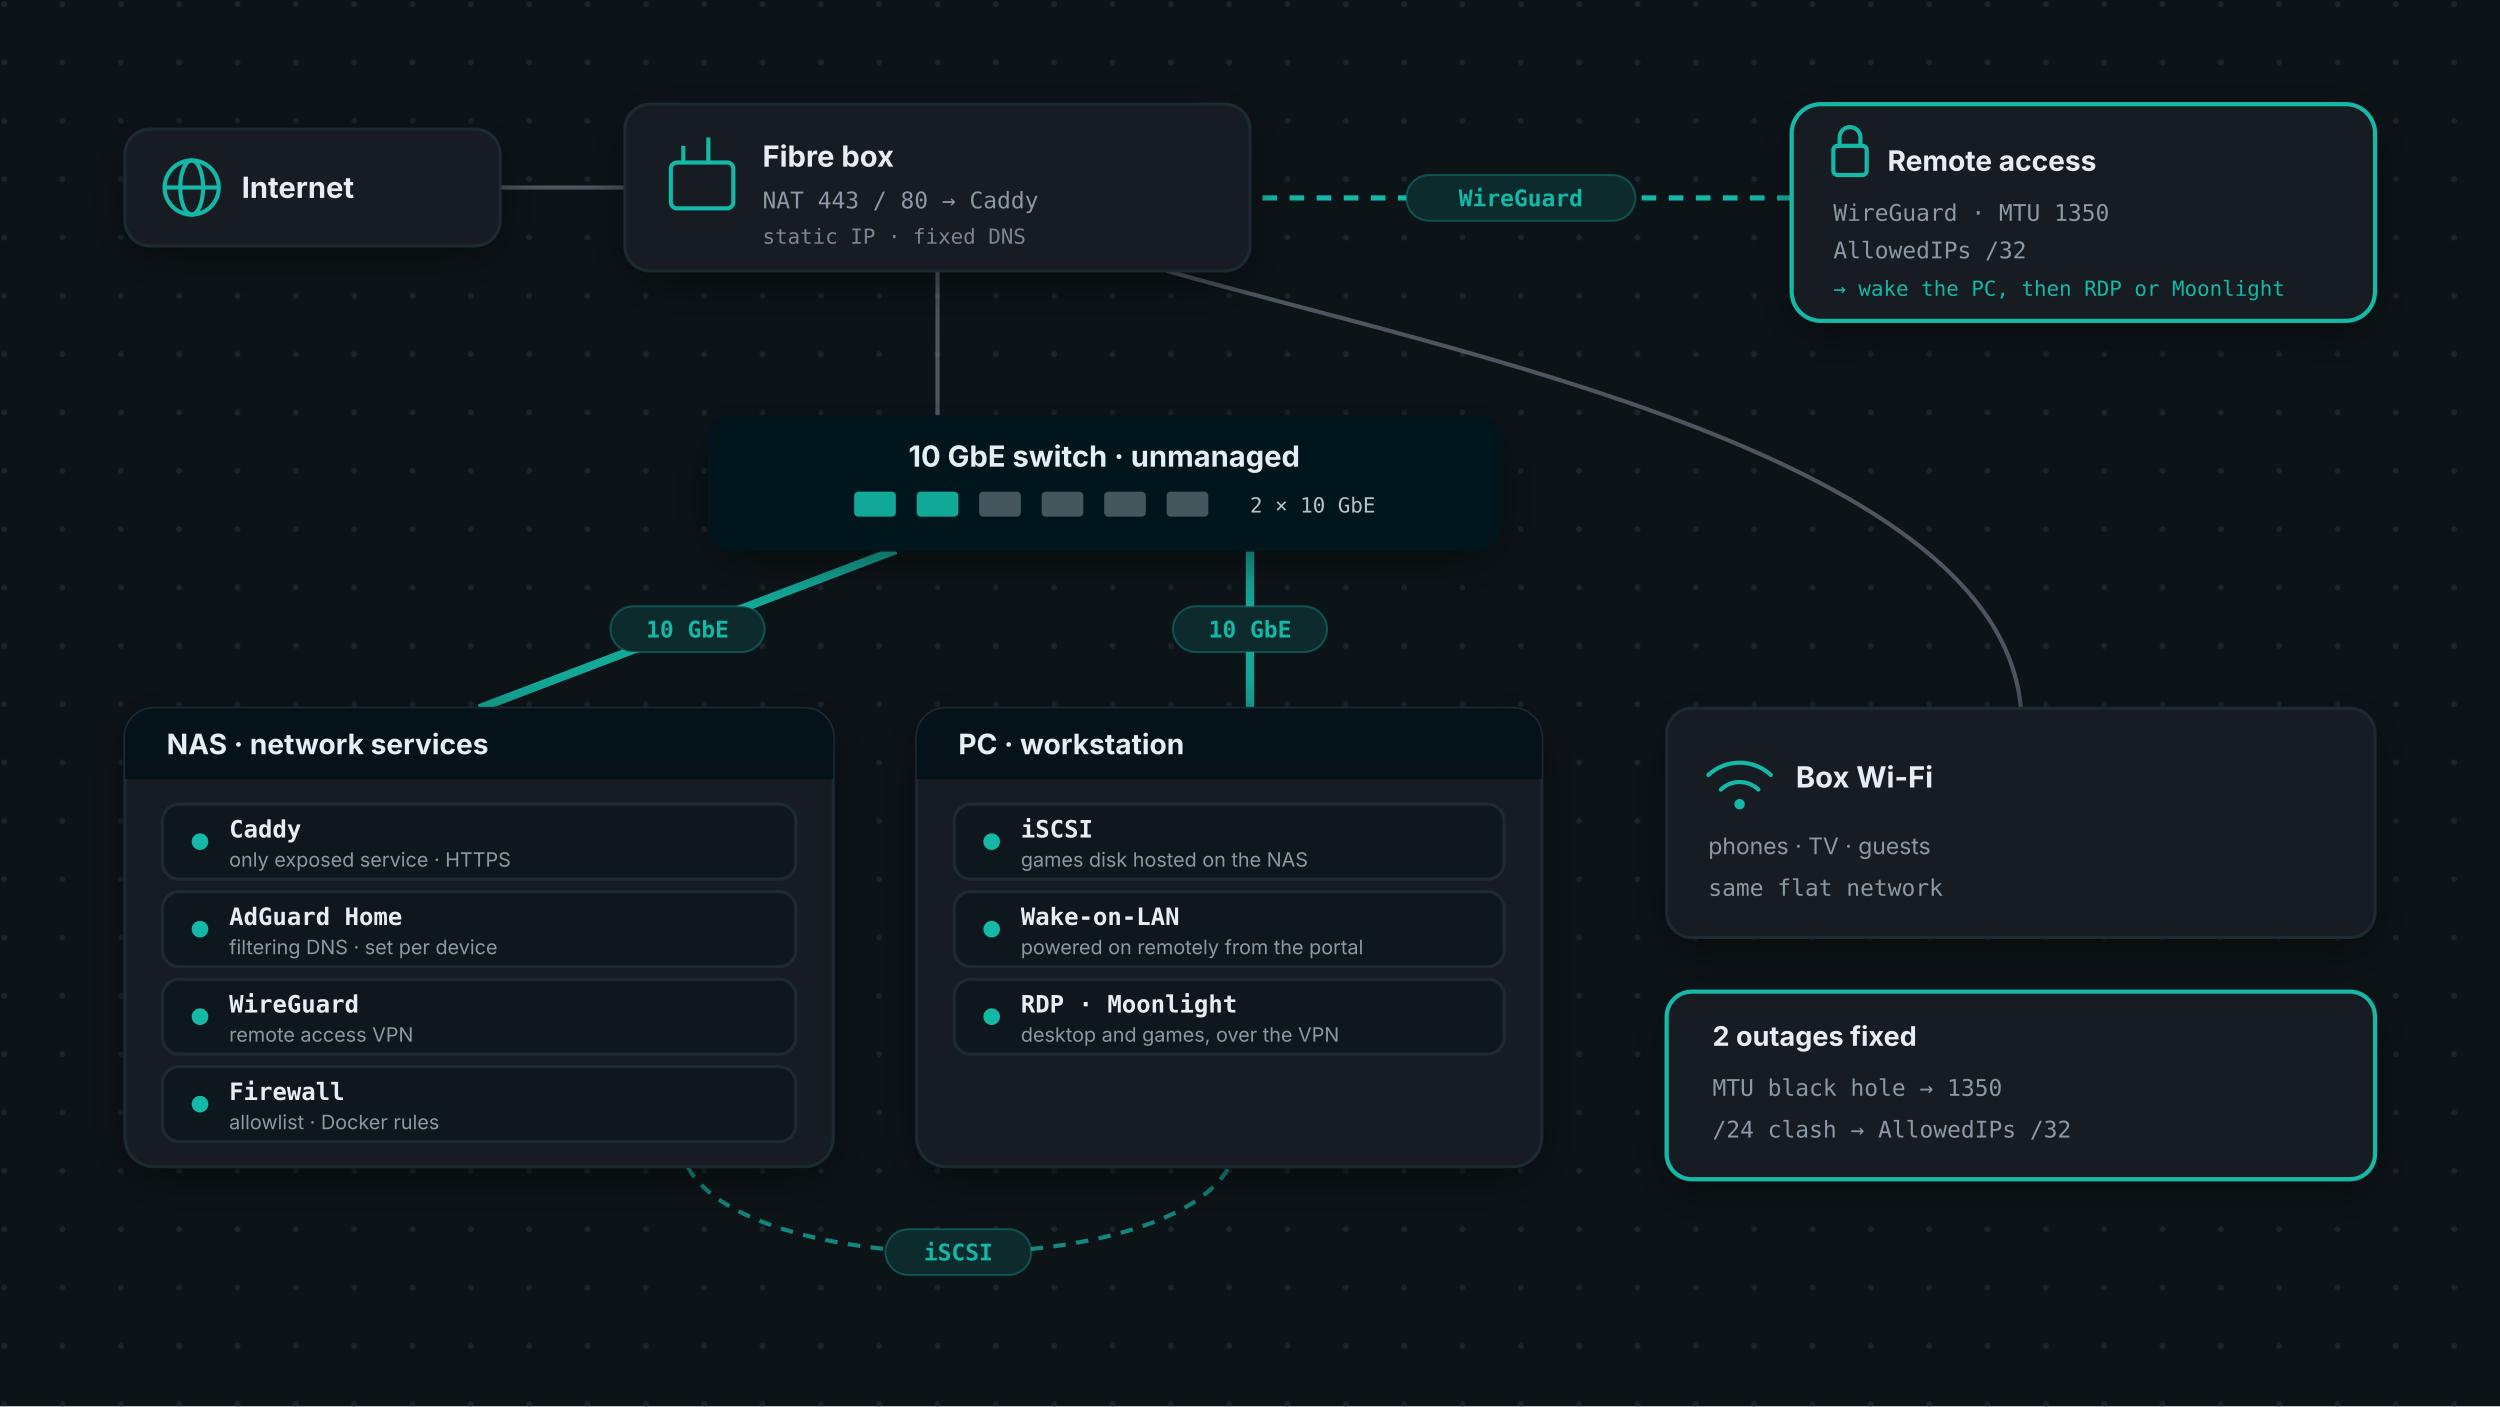
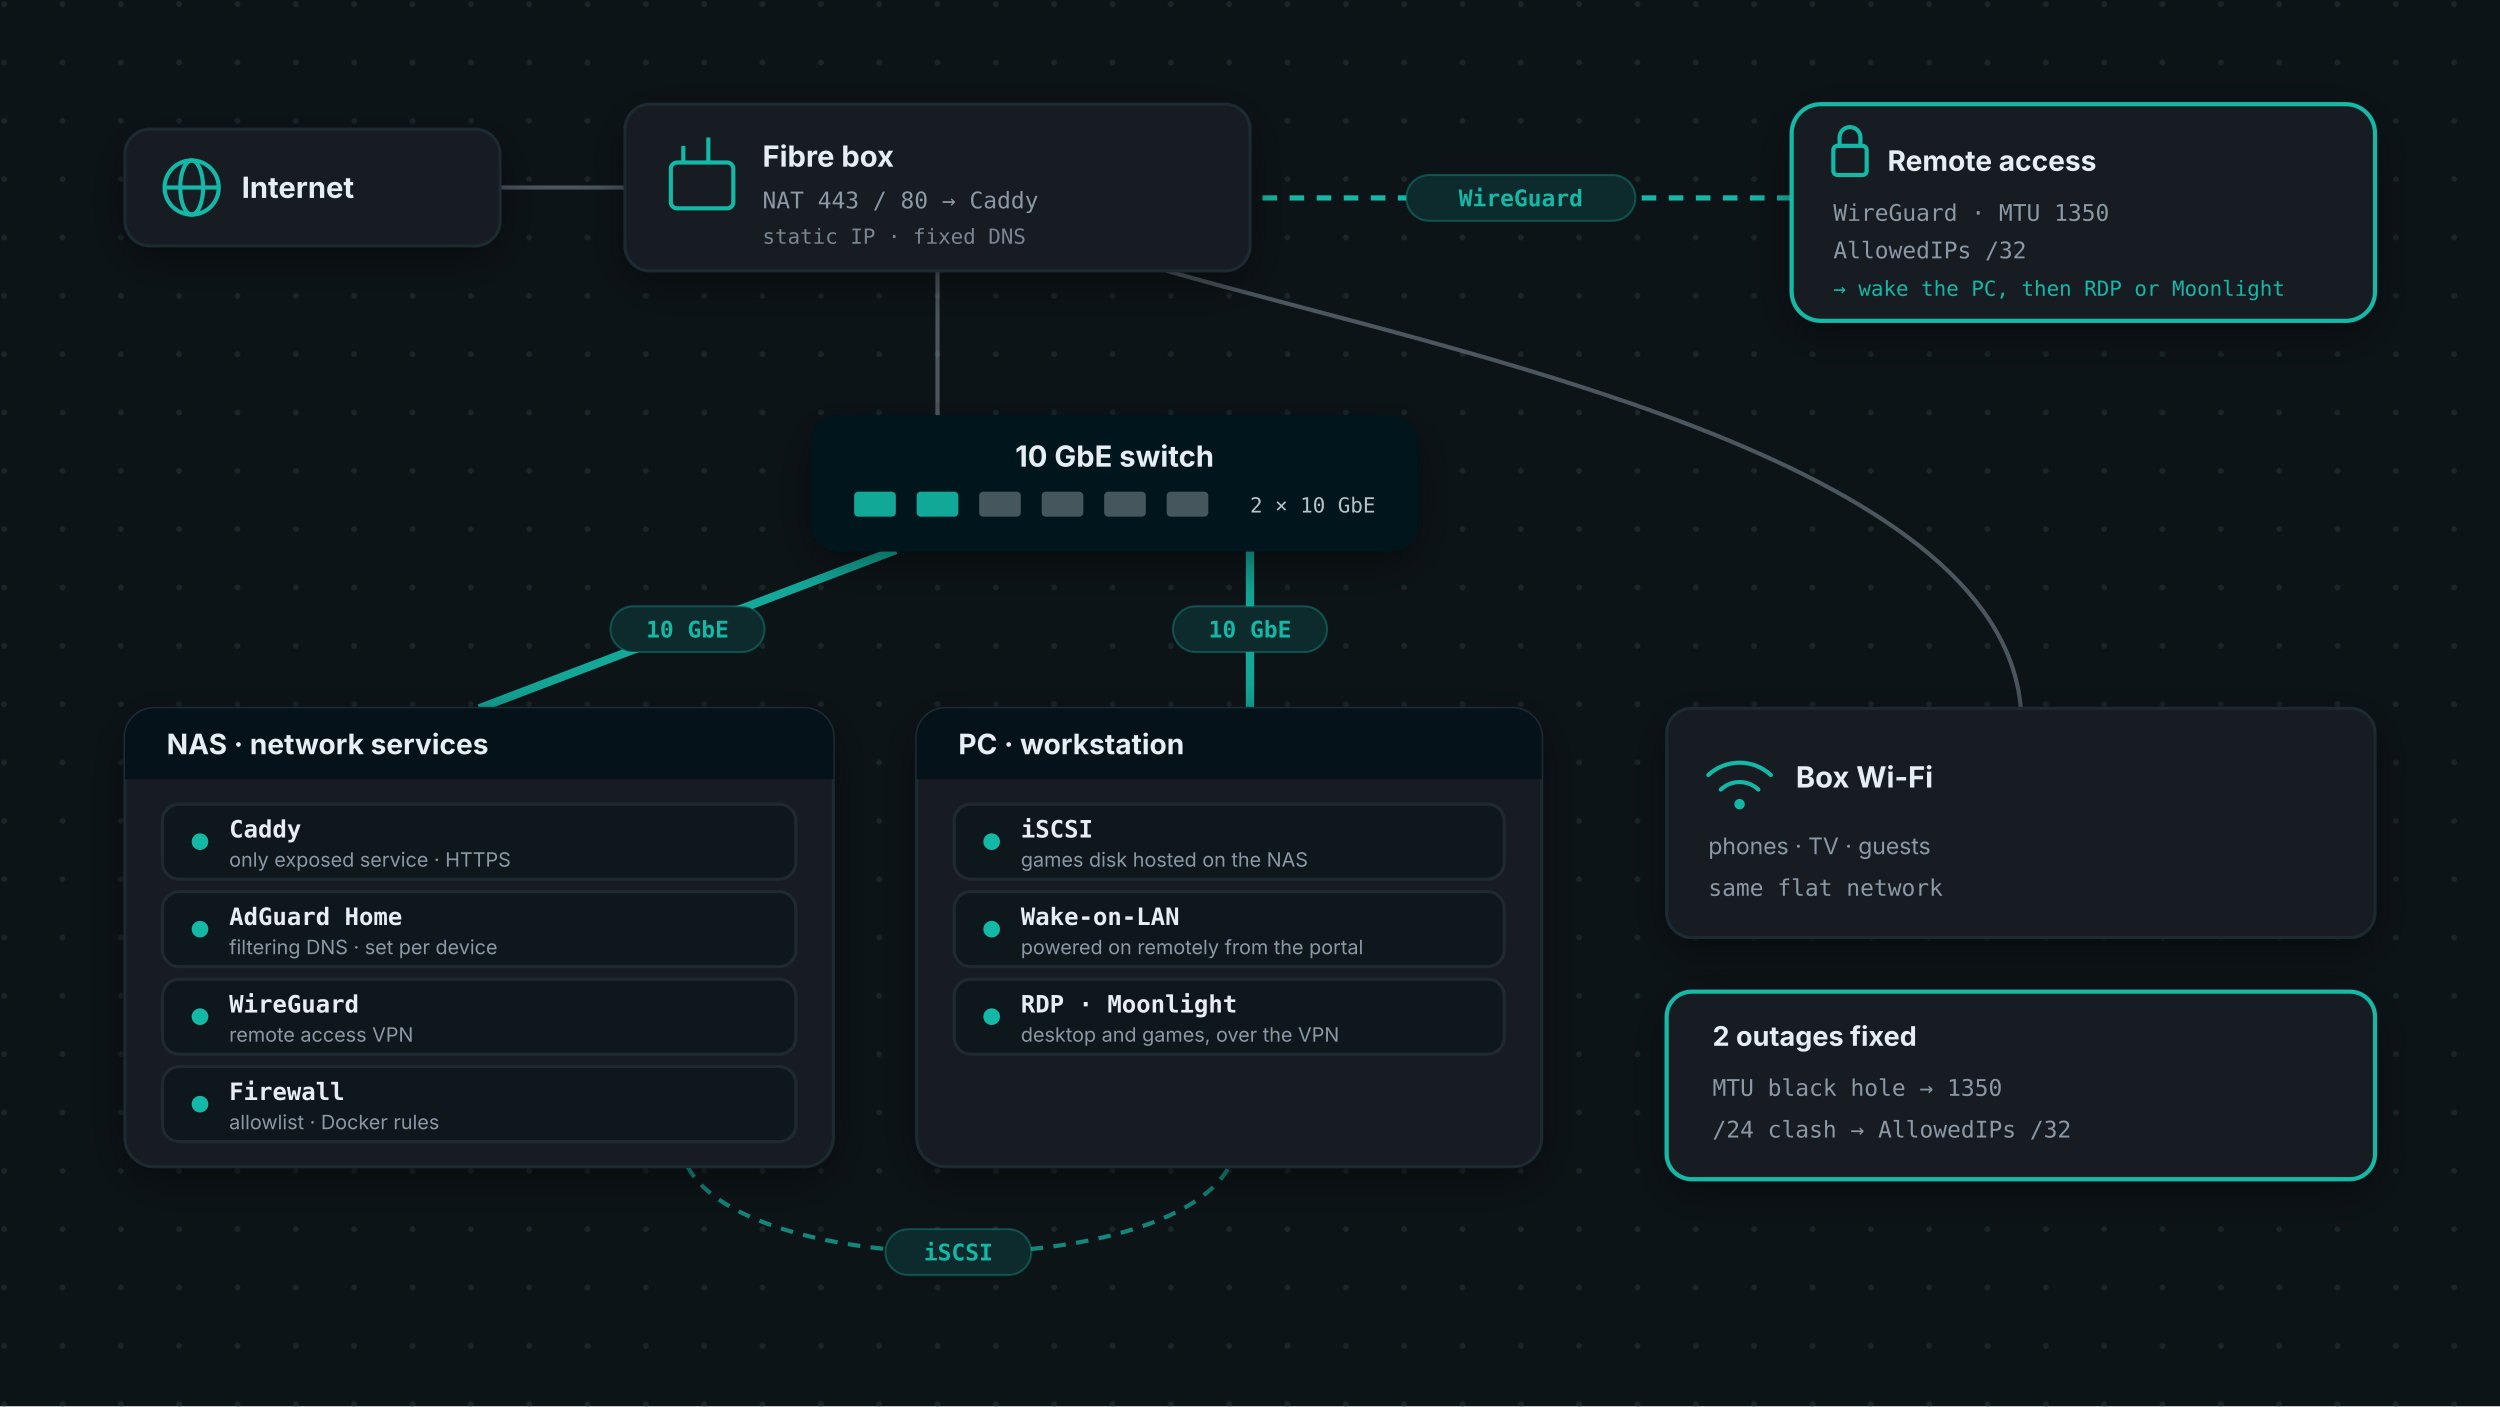
<svg xmlns="http://www.w3.org/2000/svg" width="1200" height="675" viewBox="0 0 1200 675" font-family="'Inter', system-ui, -apple-system, 'Segoe UI', Arial, sans-serif">
  <defs>
    <pattern id="reseau-dark-en-dots" width="28" height="28" patternUnits="userSpaceOnUse">
      <circle cx="2" cy="2" r="1.4" fill="#1f2a30" fill-opacity="0.8" />
    </pattern>
    <filter id="reseau-dark-en-sh" x="-20%" y="-20%" width="140%" height="160%">
      <feDropShadow dx="0" dy="6" stdDeviation="11" flood-color="#000000" flood-opacity="0.45" />
    </filter>
  </defs>
  <rect width="1200" height="675" fill="#0d1418" />
  <rect width="1200" height="675" fill="url(#reseau-dark-en-dots)" />
  <g stroke="#8b98a5" stroke-opacity="0.5" stroke-width="2" fill="none">
    <path d="M240 90 L300 90" />
    <path d="M450 130 L450 200" />
    <path d="M560 130 C 700 170, 960 220, 970 340" />
  </g>
  <g stroke="#14b8a6" stroke-width="4" fill="none" opacity="0.9">
    <path d="M430 264 L230 340" />
    <path d="M600 264 L600 340" />
  </g>
  <rect x="293" y="291" width="74" height="22" rx="11" fill="#0d1418" />
  <rect x="293" y="291" width="74" height="22" rx="11" fill="#14b8a6" fill-opacity="0.14" stroke="#14b8a6" stroke-opacity="0.32" />
  <text x="330" y="306" font-size="11" fill="#14b8a6" font-weight="bold" font-family="'JetBrains Mono', ui-monospace, SFMono-Regular, Menlo, Consolas, monospace" text-anchor="middle">10 GbE</text>
  <rect x="563" y="291" width="74" height="22" rx="11" fill="#0d1418" />
  <rect x="563" y="291" width="74" height="22" rx="11" fill="#14b8a6" fill-opacity="0.14" stroke="#14b8a6" stroke-opacity="0.32" />
  <text x="600" y="306" font-size="11" fill="#14b8a6" font-weight="bold" font-family="'JetBrains Mono', ui-monospace, SFMono-Regular, Menlo, Consolas, monospace" text-anchor="middle">10 GbE</text>
  <path d="M860 95 L600 95" stroke="#14b8a6" stroke-width="2.5" stroke-dasharray="7 6" fill="none" />
  <rect x="675" y="84" width="110" height="22" rx="11" fill="#0d1418" />
  <rect x="675" y="84" width="110" height="22" rx="11" fill="#14b8a6" fill-opacity="0.14" stroke="#14b8a6" stroke-opacity="0.32" />
  <text x="730" y="99" font-size="11" fill="#14b8a6" font-weight="bold" font-family="'JetBrains Mono', ui-monospace, SFMono-Regular, Menlo, Consolas, monospace" text-anchor="middle">WireGuard</text>
  <path d="M330 560 C 360 615, 560 615, 590 560" stroke="#14b8a6" stroke-width="2" stroke-dasharray="6 5" fill="none" opacity="0.7" />
  <rect x="425" y="590" width="70" height="22" rx="11" fill="#0d1418" />
  <rect x="425" y="590" width="70" height="22" rx="11" fill="#14b8a6" fill-opacity="0.14" stroke="#14b8a6" stroke-opacity="0.32" />
  <text x="460" y="605" font-size="11" fill="#14b8a6" font-weight="bold" font-family="'JetBrains Mono', ui-monospace, SFMono-Regular, Menlo, Consolas, monospace" text-anchor="middle">iSCSI</text>
  <g filter="url(#reseau-dark-en-sh)">
    <rect x="60" y="62" width="180" height="56" rx="12" fill="#121c20" stroke="#1f2a30" stroke-width="1.5" />
  </g>
  <g stroke="#14b8a6" stroke-width="2" fill="none">
    <circle cx="92" cy="90" r="13" />
    <ellipse cx="92" cy="90" rx="5.5" ry="13" />
    <line x1="79" y1="90" x2="105" y2="90" />
  </g>
  <text x="116" y="95" font-size="14" fill="#e6edf3" font-weight="bold" font-family="'Inter', system-ui, -apple-system, 'Segoe UI', Arial, sans-serif">Internet</text>
  <g filter="url(#reseau-dark-en-sh)">
    <rect x="300" y="50" width="300" height="80" rx="12" fill="#121c20" stroke="#1f2a30" stroke-width="1.5" />
  </g>
  <g stroke="#14b8a6" stroke-width="2" fill="none">
    <rect x="322" y="78" width="30" height="22" rx="3" />
    <path d="M328 78 v-8 M340 78 v-12" />
  </g>
  <text x="366" y="80" font-size="14" fill="#e6edf3" font-weight="bold" font-family="'Inter', system-ui, -apple-system, 'Segoe UI', Arial, sans-serif">Fibre box</text>
  <text x="366" y="100" font-size="11" fill="#8b98a5" font-weight="normal" font-family="'JetBrains Mono', ui-monospace, SFMono-Regular, Menlo, Consolas, monospace">NAT 443 / 80 → Caddy</text>
  <text x="366" y="117" font-size="10" fill="#8b98a5" fill-opacity="0.85" font-weight="normal" font-family="'JetBrains Mono', ui-monospace, SFMono-Regular, Menlo, Consolas, monospace">static IP · fixed DNS</text>
  <g filter="url(#reseau-dark-en-sh)">
    <rect x="860" y="50" width="280" height="104" rx="14" fill="#121c20" stroke="#14b8a6" stroke-width="2" />
  </g>
  <g stroke="#14b8a6" stroke-width="2" fill="none">
    <rect x="880" y="70" width="16" height="14" rx="2" />
    <path d="M883 70 v-4 a5 5 0 0 1 10 0 v4" />
  </g>
  <text x="906" y="82" font-size="13.5" fill="#e6edf3" font-weight="bold" font-family="'Inter', system-ui, -apple-system, 'Segoe UI', Arial, sans-serif">Remote access</text>
  <text x="880" y="106" font-size="11" fill="#8b98a5" font-weight="normal" font-family="'JetBrains Mono', ui-monospace, SFMono-Regular, Menlo, Consolas, monospace">WireGuard · MTU 1350</text>
  <text x="880" y="124" font-size="11" fill="#8b98a5" font-weight="normal" font-family="'JetBrains Mono', ui-monospace, SFMono-Regular, Menlo, Consolas, monospace">AllowedIPs /32</text>
  <text x="880" y="142" font-size="10" fill="#14b8a6" font-weight="normal" font-family="'JetBrains Mono', ui-monospace, SFMono-Regular, Menlo, Consolas, monospace">→ wake the PC, then RDP or Moonlight</text>
  <g filter="url(#reseau-dark-en-sh)">
-     <rect x="340" y="200" width="380" height="64" rx="12" fill="#06121a" stroke="#06121a" stroke-width="1.5" />
+     <rect x="390" y="200" width="290" height="64" rx="12" fill="#06121a" stroke="#06121a" stroke-width="1.5" />
  </g>
-   <text x="530" y="224" font-size="14" fill="#e6edf3" font-weight="bold" font-family="'Inter', system-ui, -apple-system, 'Segoe UI', Arial, sans-serif" text-anchor="middle">10 GbE switch · unmanaged</text>
+   <text x="535" y="224" font-size="14" fill="#e6edf3" font-weight="bold" font-family="'Inter', system-ui, -apple-system, 'Segoe UI', Arial, sans-serif" text-anchor="middle">10 GbE switch</text>
  <rect x="410" y="236" width="20" height="12" rx="2" fill="#14b8a6" fill-opacity="0.9" />
  <rect x="440" y="236" width="20" height="12" rx="2" fill="#14b8a6" fill-opacity="0.9" />
  <rect x="470" y="236" width="20" height="12" rx="2" fill="#e6edf3" fill-opacity="0.3" />
  <rect x="500" y="236" width="20" height="12" rx="2" fill="#e6edf3" fill-opacity="0.3" />
  <rect x="530" y="236" width="20" height="12" rx="2" fill="#e6edf3" fill-opacity="0.3" />
  <rect x="560" y="236" width="20" height="12" rx="2" fill="#e6edf3" fill-opacity="0.3" />
  <text x="600" y="246" font-size="10" fill="#e6edf3" fill-opacity="0.8" font-weight="normal" font-family="'JetBrains Mono', ui-monospace, SFMono-Regular, Menlo, Consolas, monospace">2 × 10 GbE</text>
  <g filter="url(#reseau-dark-en-sh)">
    <rect x="60" y="340" width="340" height="220" rx="14" fill="#121c20" stroke="#1f2a30" stroke-width="1.5" />
  </g>
  <path d="M60 354 a14 14 0 0 1 14 -14 h312 a14 14 0 0 1 14 14 v20 h-340 z" fill="#06121a" />
  <text x="80" y="362" font-size="13.5" fill="#e6edf3" font-weight="bold" font-family="'Inter', system-ui, -apple-system, 'Segoe UI', Arial, sans-serif">NAS · network services</text>
  <g>
    <rect x="78" y="386" width="304" height="36" rx="8" fill="#0e171b" stroke="#1f2a30" stroke-width="1.5" />
  </g>
  <circle cx="96" cy="404" r="4" fill="#14b8a6" />
  <text x="110" y="402" font-size="11.5" fill="#e6edf3" font-weight="bold" font-family="'JetBrains Mono', ui-monospace, SFMono-Regular, Menlo, Consolas, monospace">Caddy</text>
  <text x="110" y="416" font-size="9.5" fill="#8b98a5" font-weight="normal" font-family="'Inter', system-ui, -apple-system, 'Segoe UI', Arial, sans-serif">only exposed service · HTTPS</text>
  <g>
    <rect x="78" y="428" width="304" height="36" rx="8" fill="#0e171b" stroke="#1f2a30" stroke-width="1.5" />
  </g>
  <circle cx="96" cy="446" r="4" fill="#14b8a6" />
  <text x="110" y="444" font-size="11.5" fill="#e6edf3" font-weight="bold" font-family="'JetBrains Mono', ui-monospace, SFMono-Regular, Menlo, Consolas, monospace">AdGuard Home</text>
  <text x="110" y="458" font-size="9.5" fill="#8b98a5" font-weight="normal" font-family="'Inter', system-ui, -apple-system, 'Segoe UI', Arial, sans-serif">filtering DNS · set per device</text>
  <g>
    <rect x="78" y="470" width="304" height="36" rx="8" fill="#0e171b" stroke="#1f2a30" stroke-width="1.5" />
  </g>
  <circle cx="96" cy="488" r="4" fill="#14b8a6" />
  <text x="110" y="486" font-size="11.5" fill="#e6edf3" font-weight="bold" font-family="'JetBrains Mono', ui-monospace, SFMono-Regular, Menlo, Consolas, monospace">WireGuard</text>
  <text x="110" y="500" font-size="9.5" fill="#8b98a5" font-weight="normal" font-family="'Inter', system-ui, -apple-system, 'Segoe UI', Arial, sans-serif">remote access VPN</text>
  <g>
    <rect x="78" y="512" width="304" height="36" rx="8" fill="#0e171b" stroke="#1f2a30" stroke-width="1.5" />
  </g>
  <circle cx="96" cy="530" r="4" fill="#14b8a6" />
  <text x="110" y="528" font-size="11.5" fill="#e6edf3" font-weight="bold" font-family="'JetBrains Mono', ui-monospace, SFMono-Regular, Menlo, Consolas, monospace">Firewall</text>
  <text x="110" y="542" font-size="9.5" fill="#8b98a5" font-weight="normal" font-family="'Inter', system-ui, -apple-system, 'Segoe UI', Arial, sans-serif">allowlist · Docker rules</text>
  <g filter="url(#reseau-dark-en-sh)">
    <rect x="440" y="340" width="300" height="220" rx="14" fill="#121c20" stroke="#1f2a30" stroke-width="1.5" />
  </g>
  <path d="M440 354 a14 14 0 0 1 14 -14 h272 a14 14 0 0 1 14 14 v20 h-300 z" fill="#06121a" />
  <text x="460" y="362" font-size="13.5" fill="#e6edf3" font-weight="bold" font-family="'Inter', system-ui, -apple-system, 'Segoe UI', Arial, sans-serif">PC · workstation</text>
  <g>
    <rect x="458" y="386" width="264" height="36" rx="8" fill="#0e171b" stroke="#1f2a30" stroke-width="1.5" />
  </g>
  <circle cx="476" cy="404" r="4" fill="#14b8a6" />
  <text x="490" y="402" font-size="11.5" fill="#e6edf3" font-weight="bold" font-family="'JetBrains Mono', ui-monospace, SFMono-Regular, Menlo, Consolas, monospace">iSCSI</text>
  <text x="490" y="416" font-size="9.5" fill="#8b98a5" font-weight="normal" font-family="'Inter', system-ui, -apple-system, 'Segoe UI', Arial, sans-serif">games disk hosted on the NAS</text>
  <g>
    <rect x="458" y="428" width="264" height="36" rx="8" fill="#0e171b" stroke="#1f2a30" stroke-width="1.5" />
  </g>
  <circle cx="476" cy="446" r="4" fill="#14b8a6" />
  <text x="490" y="444" font-size="11.5" fill="#e6edf3" font-weight="bold" font-family="'JetBrains Mono', ui-monospace, SFMono-Regular, Menlo, Consolas, monospace">Wake-on-LAN</text>
  <text x="490" y="458" font-size="9.5" fill="#8b98a5" font-weight="normal" font-family="'Inter', system-ui, -apple-system, 'Segoe UI', Arial, sans-serif">powered on remotely from the portal</text>
  <g>
    <rect x="458" y="470" width="264" height="36" rx="8" fill="#0e171b" stroke="#1f2a30" stroke-width="1.5" />
  </g>
  <circle cx="476" cy="488" r="4" fill="#14b8a6" />
  <text x="490" y="486" font-size="11.5" fill="#e6edf3" font-weight="bold" font-family="'JetBrains Mono', ui-monospace, SFMono-Regular, Menlo, Consolas, monospace">RDP · Moonlight</text>
  <text x="490" y="500" font-size="9.5" fill="#8b98a5" font-weight="normal" font-family="'Inter', system-ui, -apple-system, 'Segoe UI', Arial, sans-serif">desktop and games, over the VPN</text>
  <g filter="url(#reseau-dark-en-sh)">
    <rect x="800" y="340" width="340" height="110" rx="12" fill="#121c20" stroke="#1f2a30" stroke-width="1.5" />
  </g>
  <g stroke="#14b8a6" stroke-width="2" fill="none" stroke-linecap="round">
    <path d="M820 372 a22 22 0 0 1 30 0" />
    <path d="M826 379 a13 13 0 0 1 18 0" />
  </g>
  <circle cx="835" cy="386" r="2.5" fill="#14b8a6" />
  <text x="862" y="378" font-size="14" fill="#e6edf3" font-weight="bold" font-family="'Inter', system-ui, -apple-system, 'Segoe UI', Arial, sans-serif">Box Wi-Fi</text>
  <text x="820" y="410" font-size="11" fill="#8b98a5" font-weight="normal" font-family="'Inter', system-ui, -apple-system, 'Segoe UI', Arial, sans-serif">phones · TV · guests</text>
  <text x="820" y="430" font-size="11" fill="#8b98a5" font-weight="normal" font-family="'JetBrains Mono', ui-monospace, SFMono-Regular, Menlo, Consolas, monospace">same flat network</text>
  <g filter="url(#reseau-dark-en-sh)">
    <rect x="800" y="476" width="340" height="90" rx="12" fill="#121c20" stroke="#14b8a6" stroke-width="2" />
  </g>
  <text x="822" y="502" font-size="13" fill="#e6edf3" font-weight="bold" font-family="'Inter', system-ui, -apple-system, 'Segoe UI', Arial, sans-serif">2 outages fixed</text>
  <text x="822" y="526" font-size="11" fill="#8b98a5" font-weight="normal" font-family="'JetBrains Mono', ui-monospace, SFMono-Regular, Menlo, Consolas, monospace">MTU black hole → 1350</text>
  <text x="822" y="546" font-size="11" fill="#8b98a5" font-weight="normal" font-family="'JetBrains Mono', ui-monospace, SFMono-Regular, Menlo, Consolas, monospace">/24 clash → AllowedIPs /32</text>
</svg>
